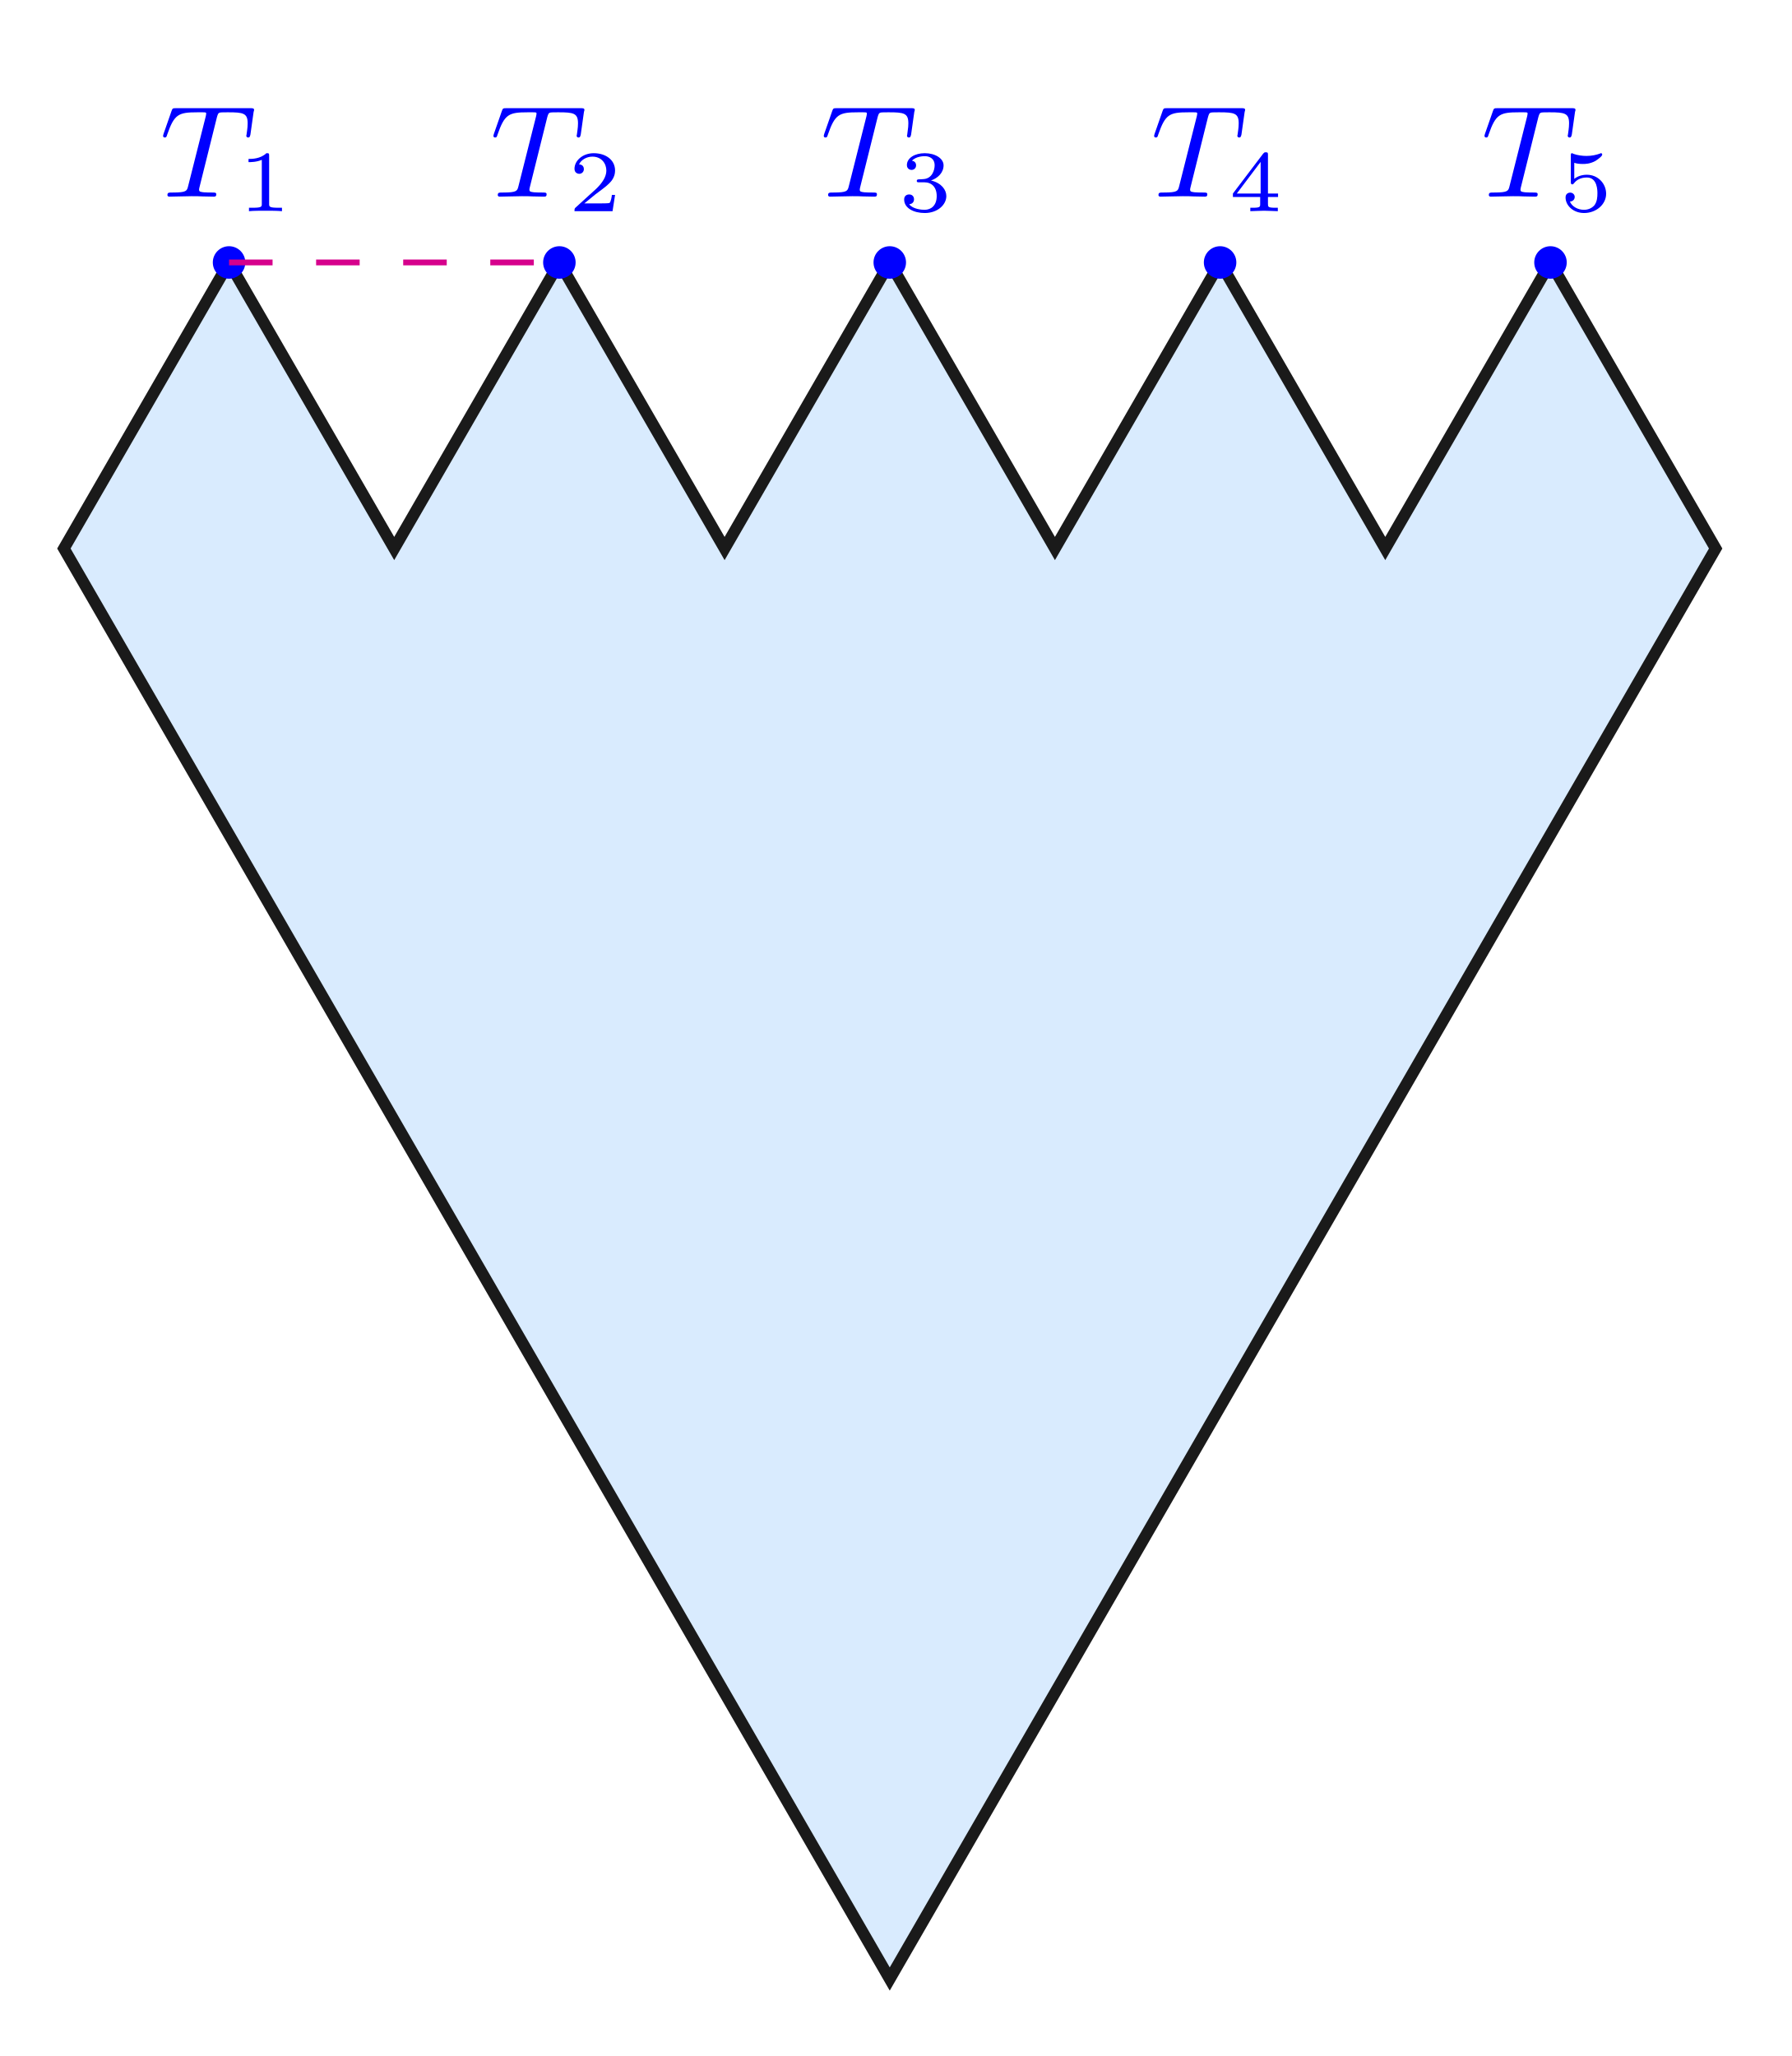
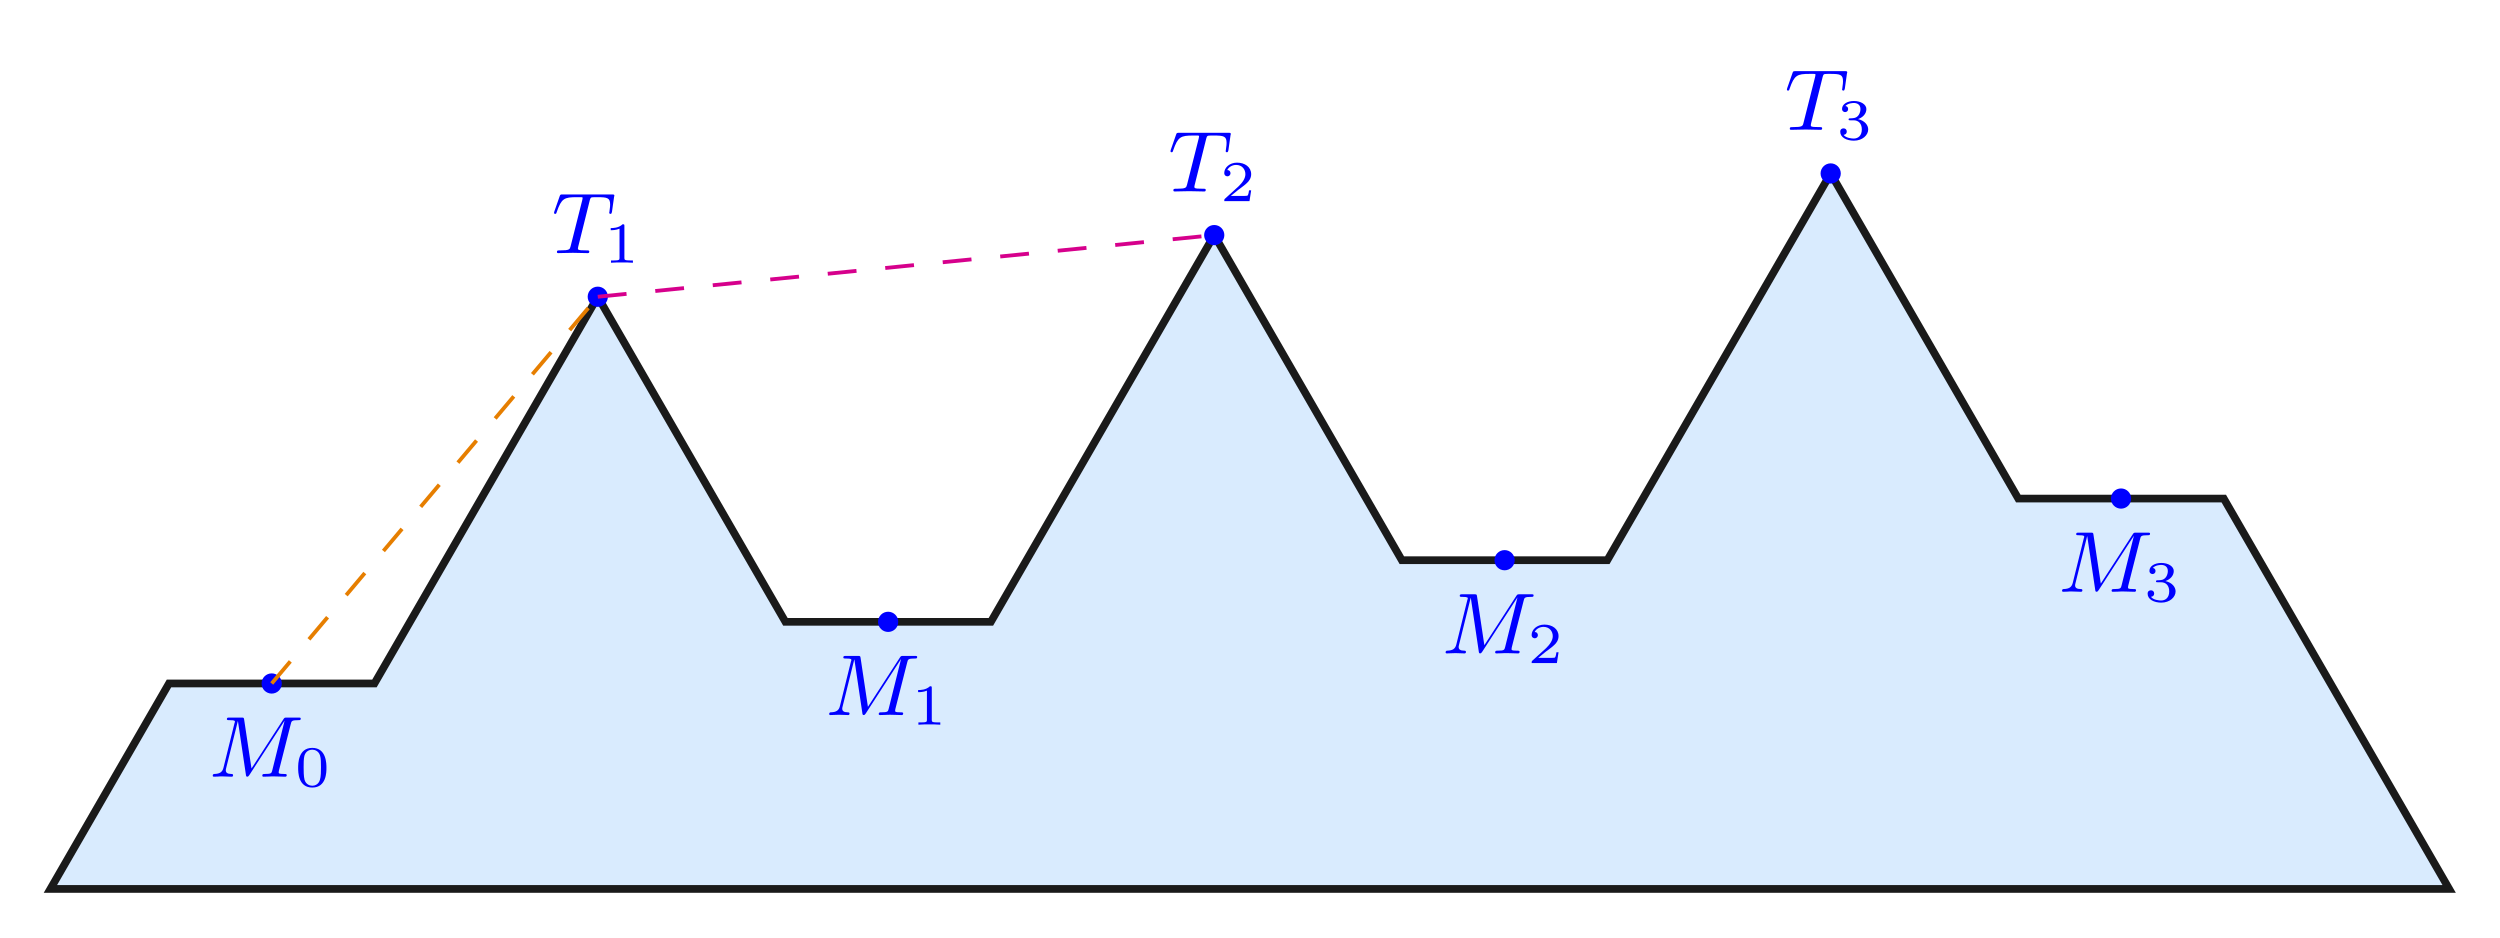
- <svg xmlns="http://www.w3.org/2000/svg" xmlns:xlink="http://www.w3.org/1999/xlink" width="122.153" height="140.163" viewBox="0 0 122.153 140.163">
+ <svg xmlns="http://www.w3.org/2000/svg" xmlns:xlink="http://www.w3.org/1999/xlink" width="256.954" height="96.359" viewBox="0 0 256.954 96.359">
  <defs>
    <g>
      <g id="glyph-0-0">
+         <path d="M 8.438 -5.391 C 8.516 -5.734 8.547 -5.812 9.234 -5.812 C 9.375 -5.812 9.469 -5.812 9.469 -5.969 C 9.469 -6.078 9.391 -6.078 9.219 -6.078 L 8.047 -6.078 C 7.828 -6.078 7.797 -6.078 7.688 -5.906 L 4.406 -0.844 L 3.656 -5.844 C 3.625 -6.078 3.609 -6.078 3.359 -6.078 L 2.141 -6.078 C 1.984 -6.078 1.875 -6.078 1.875 -5.922 C 1.875 -5.812 1.969 -5.812 2.141 -5.812 C 2.188 -5.812 2.344 -5.812 2.484 -5.797 C 2.656 -5.766 2.703 -5.75 2.703 -5.656 C 2.703 -5.609 2.688 -5.578 2.656 -5.484 L 1.531 -0.938 C 1.422 -0.484 1.172 -0.297 0.578 -0.281 C 0.547 -0.281 0.422 -0.266 0.422 -0.109 C 0.422 -0.094 0.422 0 0.547 0 C 0.656 0 0.875 -0.016 1 -0.016 C 1.141 -0.031 1.156 -0.031 1.438 -0.031 C 1.672 -0.031 1.688 -0.031 1.891 -0.016 C 2.047 -0.016 2.234 0 2.359 0 C 2.406 0 2.516 0 2.516 -0.156 C 2.516 -0.266 2.422 -0.281 2.344 -0.281 C 1.922 -0.281 1.766 -0.422 1.766 -0.656 C 1.766 -0.719 1.766 -0.734 1.797 -0.859 L 3 -5.703 L 3.016 -5.703 L 3.828 -0.234 C 3.844 -0.094 3.859 0 3.969 0 C 4.078 0 4.125 -0.094 4.188 -0.172 L 7.812 -5.766 L 6.547 -0.672 C 6.469 -0.359 6.453 -0.281 5.781 -0.281 C 5.625 -0.281 5.516 -0.281 5.516 -0.109 C 5.516 -0.031 5.578 0 5.641 0 C 5.75 0 6.094 -0.016 6.203 -0.016 C 6.344 -0.031 6.562 -0.031 6.734 -0.031 C 6.766 -0.031 7.125 -0.016 7.312 -0.016 C 7.484 -0.016 7.688 0 7.859 0 C 7.906 0 8.031 0 8.031 -0.156 C 8.031 -0.281 7.938 -0.281 7.75 -0.281 C 7.719 -0.281 7.547 -0.281 7.406 -0.297 C 7.219 -0.328 7.203 -0.359 7.203 -0.438 C 7.203 -0.516 7.219 -0.594 7.234 -0.656 Z M 8.438 -5.391 " />
+       </g>
+       <g id="glyph-0-1">
        <path d="M 3.906 -5.422 C 3.969 -5.625 3.984 -5.703 4.125 -5.734 C 4.203 -5.75 4.484 -5.75 4.672 -5.75 C 5.703 -5.75 6 -5.688 6 -5 C 6 -4.875 6 -4.75 5.922 -4.219 L 5.906 -4.156 C 5.906 -4.094 5.953 -4.031 6.031 -4.031 C 6.141 -4.031 6.156 -4.109 6.188 -4.234 L 6.406 -5.781 C 6.422 -5.828 6.438 -5.875 6.438 -5.906 C 6.438 -6.031 6.344 -6.031 6.172 -6.031 L 1.109 -6.031 C 0.891 -6.031 0.875 -6.016 0.812 -5.844 L 0.266 -4.281 C 0.234 -4.172 0.234 -4.156 0.234 -4.141 C 0.234 -4.094 0.266 -4.031 0.344 -4.031 C 0.453 -4.031 0.469 -4.078 0.516 -4.234 C 1 -5.625 1.281 -5.75 2.578 -5.75 L 2.922 -5.75 C 3.172 -5.75 3.172 -5.734 3.172 -5.656 C 3.172 -5.609 3.156 -5.547 3.141 -5.469 L 1.938 -0.703 C 1.859 -0.391 1.828 -0.281 0.891 -0.281 C 0.609 -0.281 0.531 -0.281 0.531 -0.109 C 0.531 0 0.641 0 0.672 0 C 0.906 0 1.172 -0.016 1.406 -0.016 C 1.656 -0.016 1.922 -0.031 2.172 -0.031 C 2.562 -0.031 2.578 -0.031 2.906 -0.016 C 3.016 -0.016 3.609 0 3.672 0 C 3.766 0 3.859 0 3.859 -0.156 C 3.859 -0.281 3.781 -0.281 3.562 -0.281 C 3.344 -0.281 3.234 -0.281 3 -0.297 C 2.781 -0.328 2.688 -0.328 2.688 -0.484 C 2.688 -0.531 2.703 -0.594 2.719 -0.656 Z M 3.906 -5.422 " />
      </g>
      <g id="glyph-1-0">
+         <path d="M 3.266 -1.891 C 3.266 -2.328 3.266 -3.953 1.812 -3.953 C 0.359 -3.953 0.359 -2.328 0.359 -1.891 C 0.359 -1.469 0.359 0.125 1.812 0.125 C 3.266 0.125 3.266 -1.469 3.266 -1.891 Z M 1.812 -0.062 C 1.562 -0.062 1.156 -0.188 1.016 -0.672 C 0.922 -1.016 0.922 -1.609 0.922 -1.969 C 0.922 -2.375 0.922 -2.828 1 -3.141 C 1.156 -3.688 1.609 -3.766 1.812 -3.766 C 2.078 -3.766 2.469 -3.625 2.609 -3.172 C 2.703 -2.859 2.703 -2.422 2.703 -1.969 C 2.703 -1.594 2.703 -0.984 2.594 -0.656 C 2.438 -0.141 2 -0.062 1.812 -0.062 Z M 1.812 -0.062 " />
+       </g>
+       <g id="glyph-1-1">
        <path d="M 2.125 -3.766 C 2.125 -3.953 2.109 -3.953 1.938 -3.953 C 1.531 -3.562 0.938 -3.562 0.719 -3.562 L 0.719 -3.344 C 0.875 -3.344 1.266 -3.344 1.625 -3.5 L 1.625 -0.5 C 1.625 -0.312 1.625 -0.234 1.016 -0.234 L 0.75 -0.234 L 0.75 0 C 1.078 -0.031 1.547 -0.031 1.875 -0.031 C 2.203 -0.031 2.672 -0.031 3 0 L 3 -0.234 L 2.75 -0.234 C 2.125 -0.234 2.125 -0.312 2.125 -0.5 Z M 2.125 -3.766 " />
      </g>
-       <g id="glyph-1-1">
+       <g id="glyph-1-2">
        <path d="M 3.188 -1.109 L 2.969 -1.109 C 2.969 -1.031 2.906 -0.641 2.812 -0.562 C 2.766 -0.531 2.297 -0.531 2.203 -0.531 L 1.094 -0.531 L 1.859 -1.156 C 2.062 -1.312 2.594 -1.688 2.766 -1.875 C 2.953 -2.047 3.188 -2.344 3.188 -2.766 C 3.188 -3.516 2.531 -3.953 1.734 -3.953 C 0.969 -3.953 0.422 -3.438 0.422 -2.891 C 0.422 -2.578 0.688 -2.547 0.75 -2.547 C 0.891 -2.547 1.062 -2.656 1.062 -2.875 C 1.062 -3 0.984 -3.188 0.734 -3.188 C 0.859 -3.484 1.234 -3.719 1.641 -3.719 C 2.266 -3.719 2.594 -3.25 2.594 -2.766 C 2.594 -2.344 2.312 -1.922 1.906 -1.531 L 0.5 -0.25 C 0.438 -0.188 0.422 -0.188 0.422 0 L 3.016 0 Z M 3.188 -1.109 " />
      </g>
-       <g id="glyph-1-2">
+       <g id="glyph-1-3">
        <path d="M 1.75 -1.969 C 2.25 -1.969 2.594 -1.641 2.594 -1.031 C 2.594 -0.375 2.203 -0.094 1.766 -0.094 C 1.609 -0.094 0.984 -0.125 0.719 -0.469 C 0.953 -0.5 1.047 -0.641 1.047 -0.812 C 1.047 -1.016 0.906 -1.141 0.719 -1.141 C 0.547 -1.141 0.375 -1.047 0.375 -0.797 C 0.375 -0.203 1.031 0.125 1.781 0.125 C 2.656 0.125 3.25 -0.438 3.25 -1.031 C 3.25 -1.453 2.922 -1.922 2.203 -2.094 C 2.672 -2.25 3.062 -2.625 3.062 -3.125 C 3.062 -3.594 2.5 -3.953 1.781 -3.953 C 1.094 -3.953 0.562 -3.625 0.562 -3.141 C 0.562 -2.891 0.766 -2.812 0.875 -2.812 C 1.031 -2.812 1.188 -2.922 1.188 -3.125 C 1.188 -3.312 1.062 -3.422 0.906 -3.438 C 1.188 -3.75 1.719 -3.75 1.781 -3.75 C 2.078 -3.75 2.453 -3.609 2.453 -3.125 C 2.453 -2.797 2.281 -2.219 1.688 -2.188 C 1.578 -2.172 1.406 -2.172 1.359 -2.172 C 1.297 -2.156 1.234 -2.156 1.234 -2.062 C 1.234 -1.969 1.297 -1.969 1.406 -1.969 Z M 1.75 -1.969 " />
-       </g>
-       <g id="glyph-1-3">
-         <path d="M 3.344 -0.969 L 3.344 -1.203 L 2.656 -1.203 L 2.656 -3.828 C 2.656 -3.969 2.656 -4.016 2.5 -4.016 C 2.406 -4.016 2.391 -3.984 2.328 -3.922 L 0.266 -1.203 L 0.266 -0.969 L 2.125 -0.969 L 2.125 -0.5 C 2.125 -0.297 2.125 -0.234 1.625 -0.234 L 1.453 -0.234 L 1.453 0 C 1.562 0 2.125 -0.031 2.391 -0.031 C 2.641 -0.031 3.203 0 3.328 0 L 3.328 -0.234 L 3.156 -0.234 C 2.656 -0.234 2.656 -0.297 2.656 -0.5 L 2.656 -0.969 Z M 2.156 -3.359 L 2.156 -1.203 L 0.531 -1.203 Z M 2.156 -3.359 " />
-       </g>
-       <g id="glyph-1-4">
-         <path d="M 1.016 -3.297 C 1.203 -3.234 1.406 -3.219 1.609 -3.219 C 1.75 -3.219 2.078 -3.219 2.453 -3.422 C 2.547 -3.484 2.922 -3.734 2.922 -3.859 C 2.922 -3.938 2.859 -3.953 2.844 -3.953 C 2.828 -3.953 2.812 -3.953 2.75 -3.922 C 2.531 -3.844 2.234 -3.766 1.844 -3.766 C 1.562 -3.766 1.234 -3.812 0.969 -3.906 C 0.906 -3.938 0.891 -3.953 0.859 -3.953 C 0.781 -3.953 0.781 -3.891 0.781 -3.781 L 0.781 -2 C 0.781 -1.906 0.781 -1.828 0.891 -1.828 C 0.938 -1.828 0.953 -1.859 1 -1.906 C 1.141 -2.094 1.406 -2.297 1.875 -2.297 C 2.594 -2.297 2.594 -1.406 2.594 -1.219 C 2.594 -0.984 2.578 -0.656 2.391 -0.406 C 2.203 -0.188 1.938 -0.094 1.672 -0.094 C 1.266 -0.094 0.859 -0.312 0.719 -0.656 C 1 -0.672 1.047 -0.891 1.047 -0.969 C 1.047 -1.125 0.922 -1.266 0.734 -1.266 C 0.672 -1.266 0.422 -1.234 0.422 -0.938 C 0.422 -0.391 0.938 0.125 1.688 0.125 C 2.5 0.125 3.188 -0.453 3.188 -1.188 C 3.188 -1.875 2.641 -2.484 1.875 -2.484 C 1.5 -2.484 1.203 -2.359 1.016 -2.203 Z M 1.016 -3.297 " />
      </g>
    </g>
    <clipPath id="clip-0">
-       <path clip-rule="nonzero" d="M 0 6 L 121.312 6 L 121.312 139.266 L 0 139.266 Z M 0 6 " />
+       <path clip-rule="nonzero" d="M 0.824 6 L 256.082 6 L 256.082 95.723 L 0.824 95.723 Z M 0.824 6 " />
    </clipPath>
  </defs>
-   <path fill-rule="nonzero" fill="rgb(85.175%, 92.039%, 99.724%)" fill-opacity="1" d="M 4.355 37.395 L 15.613 17.891 L 26.875 37.395 L 38.137 17.891 L 49.398 37.395 L 60.656 17.891 L 71.918 37.395 L 83.18 17.891 L 94.438 37.395 L 105.699 17.891 L 116.961 37.395 L 60.656 134.914 Z M 4.355 37.395 " />
+   <path fill-rule="nonzero" fill="rgb(85.175%, 92.039%, 99.724%)" fill-opacity="1" d="M 17.367 70.25 L 38.484 70.25 L 61.441 30.5 L 80.727 63.914 L 101.844 63.914 L 124.801 24.164 L 144.082 57.578 L 165.203 57.578 L 188.16 17.828 L 207.441 51.242 L 228.562 51.242 L 251.73 91.367 L 5.18 91.367 Z M 17.367 70.25 " />
  <g clip-path="url(#clip-0)">
-     <path fill="none" stroke-width="0.797" stroke-linecap="butt" stroke-linejoin="miter" stroke="rgb(10.196%, 10.196%, 10.196%)" stroke-opacity="1" stroke-miterlimit="10" d="M 0.002 0.001 L 11.338 19.64 L 22.677 0.001 L 34.017 19.64 L 45.357 0.001 L 56.693 19.64 L 68.033 0.001 L 79.372 19.64 L 90.708 0.001 L 102.048 19.64 L 113.388 0.001 L 56.693 -98.195 Z M 0.002 0.001 " transform="matrix(0.993114, 0, 0, -0.993114, 4.353811, 37.39514)" />
+     <path fill="none" stroke-width="0.797" stroke-linecap="butt" stroke-linejoin="miter" stroke="rgb(10.196%, 10.196%, 10.196%)" stroke-opacity="1" stroke-miterlimit="10" d="M 0.001 -0.001 L 21.259 -0.001 L 44.368 40.013 L 63.782 6.377 L 85.04 6.377 L 108.149 46.391 L 127.559 12.755 L 148.82 12.755 L 171.93 52.769 L 191.34 19.133 L 212.601 19.133 L 235.923 -21.259 L -12.268 -21.259 Z M 0.001 -0.001 " transform="matrix(0.993392, 0, 0, -0.993392, 17.36613, 70.24869)" />
  </g>
-   <path fill-rule="nonzero" fill="rgb(0%, 0%, 100%)" fill-opacity="1" d="M 16.723 17.891 C 16.723 17.281 16.227 16.785 15.613 16.785 C 15.004 16.785 14.508 17.281 14.508 17.891 C 14.508 18.504 15.004 19 15.613 19 C 16.227 19 16.723 18.504 16.723 17.891 Z M 16.723 17.891 " />
+   <path fill-rule="nonzero" fill="rgb(0%, 0%, 100%)" fill-opacity="1" d="M 28.965 70.25 C 28.965 69.676 28.5 69.211 27.926 69.211 C 27.352 69.211 26.887 69.676 26.887 70.25 C 26.887 70.824 27.352 71.289 27.926 71.289 C 28.5 71.289 28.965 70.824 28.965 70.25 Z M 28.965 70.25 " />
  <g fill="rgb(0%, 0%, 100%)" fill-opacity="1">
-     <use xlink:href="#glyph-0-0" x="10.884" y="13.406" />
+     <use xlink:href="#glyph-0-0" x="21.442" y="79.831" />
  </g>
  <g fill="rgb(0%, 0%, 100%)" fill-opacity="1">
-     <use xlink:href="#glyph-1-0" x="16.223" y="14.397" />
+     <use xlink:href="#glyph-1-0" x="30.286" y="80.821" />
  </g>
-   <path fill-rule="nonzero" fill="rgb(0%, 0%, 100%)" fill-opacity="1" d="M 39.242 17.891 C 39.242 17.281 38.746 16.785 38.137 16.785 C 37.523 16.785 37.027 17.281 37.027 17.891 C 37.027 18.504 37.523 19 38.137 19 C 38.746 19 39.242 18.504 39.242 17.891 Z M 39.242 17.891 " />
+   <path fill-rule="nonzero" fill="rgb(0%, 0%, 100%)" fill-opacity="1" d="M 92.324 63.914 C 92.324 63.34 91.859 62.875 91.285 62.875 C 90.711 62.875 90.246 63.34 90.246 63.914 C 90.246 64.488 90.711 64.953 91.285 64.953 C 91.859 64.953 92.324 64.488 92.324 63.914 Z M 92.324 63.914 " />
  <g fill="rgb(0%, 0%, 100%)" fill-opacity="1">
-     <use xlink:href="#glyph-0-0" x="33.404" y="13.406" />
+     <use xlink:href="#glyph-0-0" x="84.801" y="73.495" />
  </g>
  <g fill="rgb(0%, 0%, 100%)" fill-opacity="1">
-     <use xlink:href="#glyph-1-1" x="38.743" y="14.397" />
+     <use xlink:href="#glyph-1-1" x="93.645" y="74.486" />
  </g>
-   <path fill-rule="nonzero" fill="rgb(0%, 0%, 100%)" fill-opacity="1" d="M 61.766 17.891 C 61.766 17.281 61.27 16.785 60.656 16.785 C 60.047 16.785 59.551 17.281 59.551 17.891 C 59.551 18.504 60.047 19 60.656 19 C 61.27 19 61.766 18.504 61.766 17.891 Z M 61.766 17.891 " />
+   <path fill-rule="nonzero" fill="rgb(0%, 0%, 100%)" fill-opacity="1" d="M 155.684 57.578 C 155.684 57.004 155.219 56.539 154.645 56.539 C 154.07 56.539 153.605 57.004 153.605 57.578 C 153.605 58.152 154.07 58.617 154.645 58.617 C 155.219 58.617 155.684 58.152 155.684 57.578 Z M 155.684 57.578 " />
  <g fill="rgb(0%, 0%, 100%)" fill-opacity="1">
-     <use xlink:href="#glyph-0-0" x="55.925" y="13.406" />
+     <use xlink:href="#glyph-0-0" x="148.158" y="67.159" />
  </g>
  <g fill="rgb(0%, 0%, 100%)" fill-opacity="1">
-     <use xlink:href="#glyph-1-2" x="61.264" y="14.397" />
+     <use xlink:href="#glyph-1-2" x="157.002" y="68.15" />
  </g>
-   <path fill-rule="nonzero" fill="rgb(0%, 0%, 100%)" fill-opacity="1" d="M 84.285 17.891 C 84.285 17.281 83.789 16.785 83.18 16.785 C 82.566 16.785 82.07 17.281 82.07 17.891 C 82.07 18.504 82.566 19 83.18 19 C 83.789 19 84.285 18.504 84.285 17.891 Z M 84.285 17.891 " />
+   <path fill-rule="nonzero" fill="rgb(0%, 0%, 100%)" fill-opacity="1" d="M 219.043 51.242 C 219.043 50.668 218.578 50.203 218.004 50.203 C 217.43 50.203 216.965 50.668 216.965 51.242 C 216.965 51.816 217.43 52.281 218.004 52.281 C 218.578 52.281 219.043 51.816 219.043 51.242 Z M 219.043 51.242 " />
  <g fill="rgb(0%, 0%, 100%)" fill-opacity="1">
-     <use xlink:href="#glyph-0-0" x="78.446" y="13.406" />
+     <use xlink:href="#glyph-0-0" x="211.517" y="60.824" />
  </g>
  <g fill="rgb(0%, 0%, 100%)" fill-opacity="1">
-     <use xlink:href="#glyph-1-3" x="83.785" y="14.397" />
+     <use xlink:href="#glyph-1-3" x="220.361" y="61.814" />
  </g>
-   <path fill-rule="nonzero" fill="rgb(0%, 0%, 100%)" fill-opacity="1" d="M 106.809 17.891 C 106.809 17.281 106.312 16.785 105.699 16.785 C 105.09 16.785 104.594 17.281 104.594 17.891 C 104.594 18.504 105.09 19 105.699 19 C 106.312 19 106.809 18.504 106.809 17.891 Z M 106.809 17.891 " />
+   <path fill-rule="nonzero" fill="rgb(0%, 0%, 100%)" fill-opacity="1" d="M 62.48 30.5 C 62.48 29.926 62.016 29.461 61.441 29.461 C 60.867 29.461 60.402 29.926 60.402 30.5 C 60.402 31.074 60.867 31.539 61.441 31.539 C 62.016 31.539 62.48 31.074 62.48 30.5 Z M 62.48 30.5 " />
  <g fill="rgb(0%, 0%, 100%)" fill-opacity="1">
-     <use xlink:href="#glyph-0-0" x="100.968" y="13.406" />
+     <use xlink:href="#glyph-0-1" x="56.71" y="26.016" />
  </g>
  <g fill="rgb(0%, 0%, 100%)" fill-opacity="1">
-     <use xlink:href="#glyph-1-4" x="106.307" y="14.397" />
+     <use xlink:href="#glyph-1-1" x="62.051" y="27.005" />
  </g>
-   <path fill="none" stroke-width="0.399" stroke-linecap="butt" stroke-linejoin="miter" stroke="rgb(83.922%, 0%, 54.903%)" stroke-opacity="1" stroke-dasharray="2.989 2.989" stroke-miterlimit="10" d="M 11.338 19.64 L 34.017 19.64 " transform="matrix(0.993114, 0, 0, -0.993114, 4.353811, 37.39514)" />
+   <path fill-rule="nonzero" fill="rgb(0%, 0%, 100%)" fill-opacity="1" d="M 125.84 24.164 C 125.84 23.59 125.375 23.125 124.801 23.125 C 124.227 23.125 123.762 23.59 123.762 24.164 C 123.762 24.738 124.227 25.203 124.801 25.203 C 125.375 25.203 125.84 24.738 125.84 24.164 Z M 125.84 24.164 " />
+   <g fill="rgb(0%, 0%, 100%)" fill-opacity="1">
+     <use xlink:href="#glyph-0-1" x="120.069" y="19.68" />
+   </g>
+   <g fill="rgb(0%, 0%, 100%)" fill-opacity="1">
+     <use xlink:href="#glyph-1-2" x="125.409" y="20.67" />
+   </g>
+   <path fill-rule="nonzero" fill="rgb(0%, 0%, 100%)" fill-opacity="1" d="M 189.199 17.828 C 189.199 17.258 188.734 16.789 188.16 16.789 C 187.586 16.789 187.121 17.258 187.121 17.828 C 187.121 18.402 187.586 18.867 188.16 18.867 C 188.734 18.867 189.199 18.402 189.199 17.828 Z M 189.199 17.828 " />
+   <g fill="rgb(0%, 0%, 100%)" fill-opacity="1">
+     <use xlink:href="#glyph-0-1" x="183.426" y="13.344" />
+   </g>
+   <g fill="rgb(0%, 0%, 100%)" fill-opacity="1">
+     <use xlink:href="#glyph-1-3" x="188.767" y="14.334" />
+   </g>
+   <path fill="none" stroke-width="0.399" stroke-linecap="butt" stroke-linejoin="miter" stroke="rgb(83.922%, 0%, 54.903%)" stroke-opacity="1" stroke-dasharray="2.989 2.989" stroke-miterlimit="10" d="M 44.368 40.013 L 108.149 46.391 " transform="matrix(0.993392, 0, 0, -0.993392, 17.36613, 70.24869)" />
+   <path fill="none" stroke-width="0.399" stroke-linecap="butt" stroke-linejoin="miter" stroke="rgb(90.195%, 49.413%, 0%)" stroke-opacity="1" stroke-dasharray="2.989 2.989" stroke-miterlimit="10" d="M 10.63 -0.001 L 44.368 40.013 " transform="matrix(0.993392, 0, 0, -0.993392, 17.36613, 70.24869)" />
</svg>
